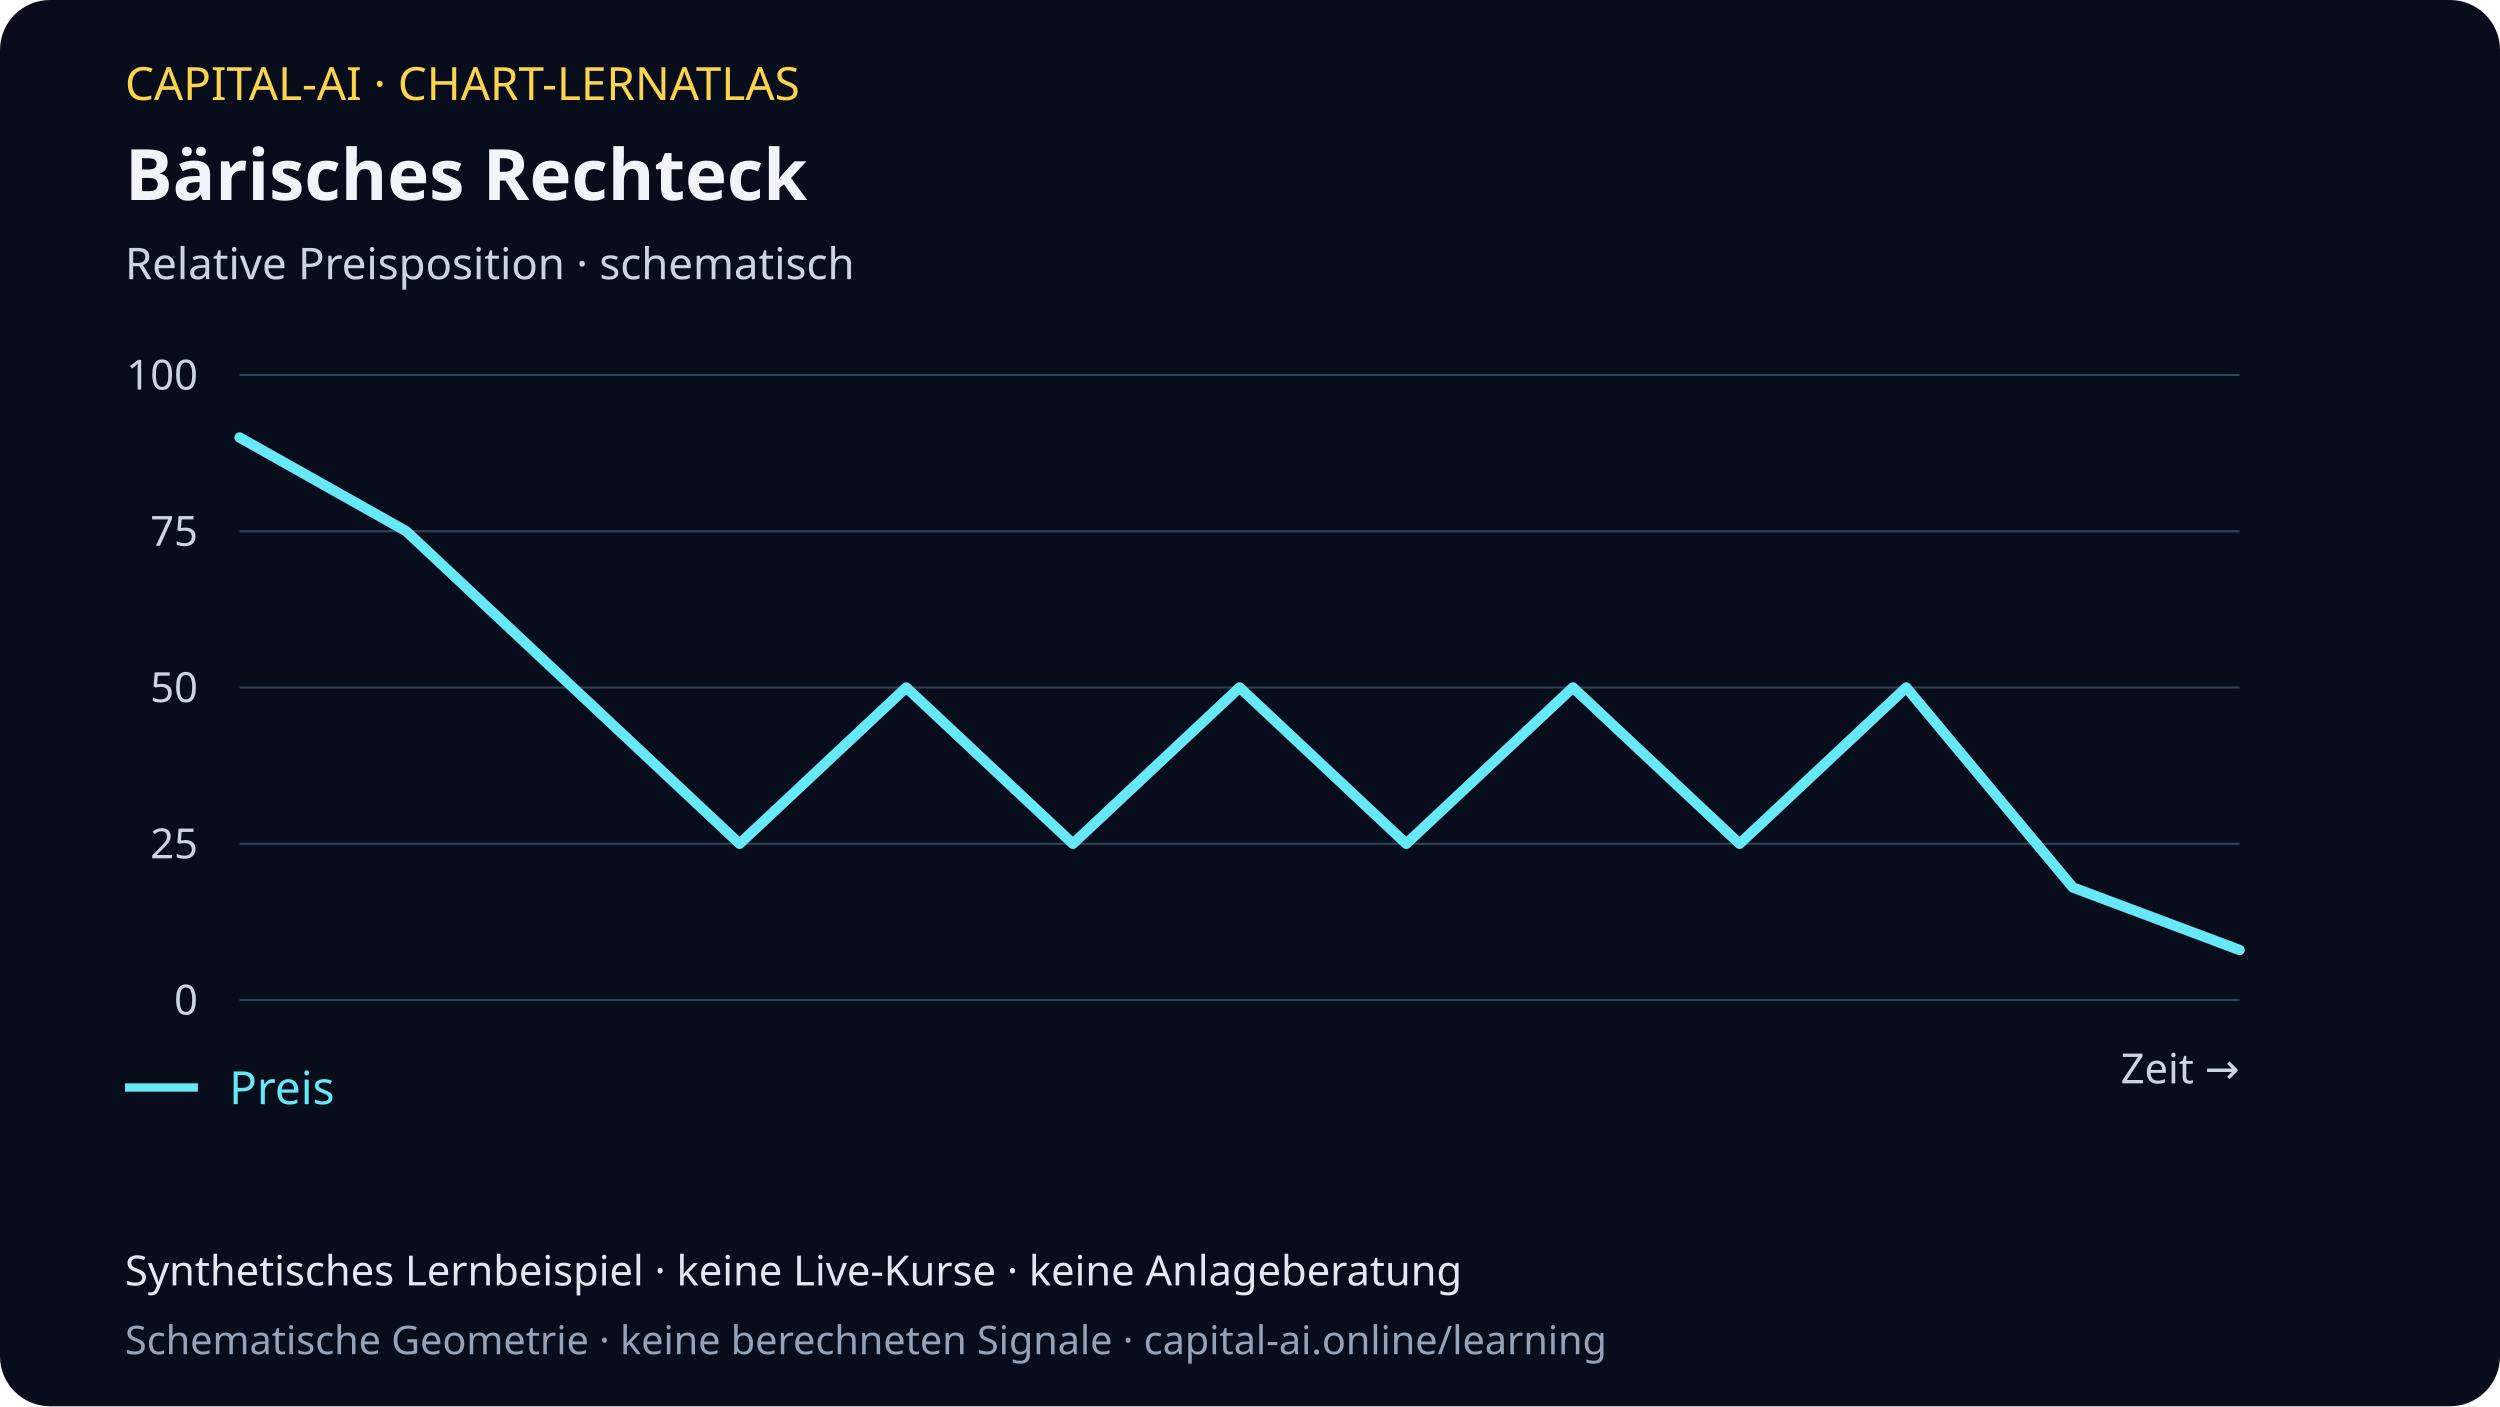
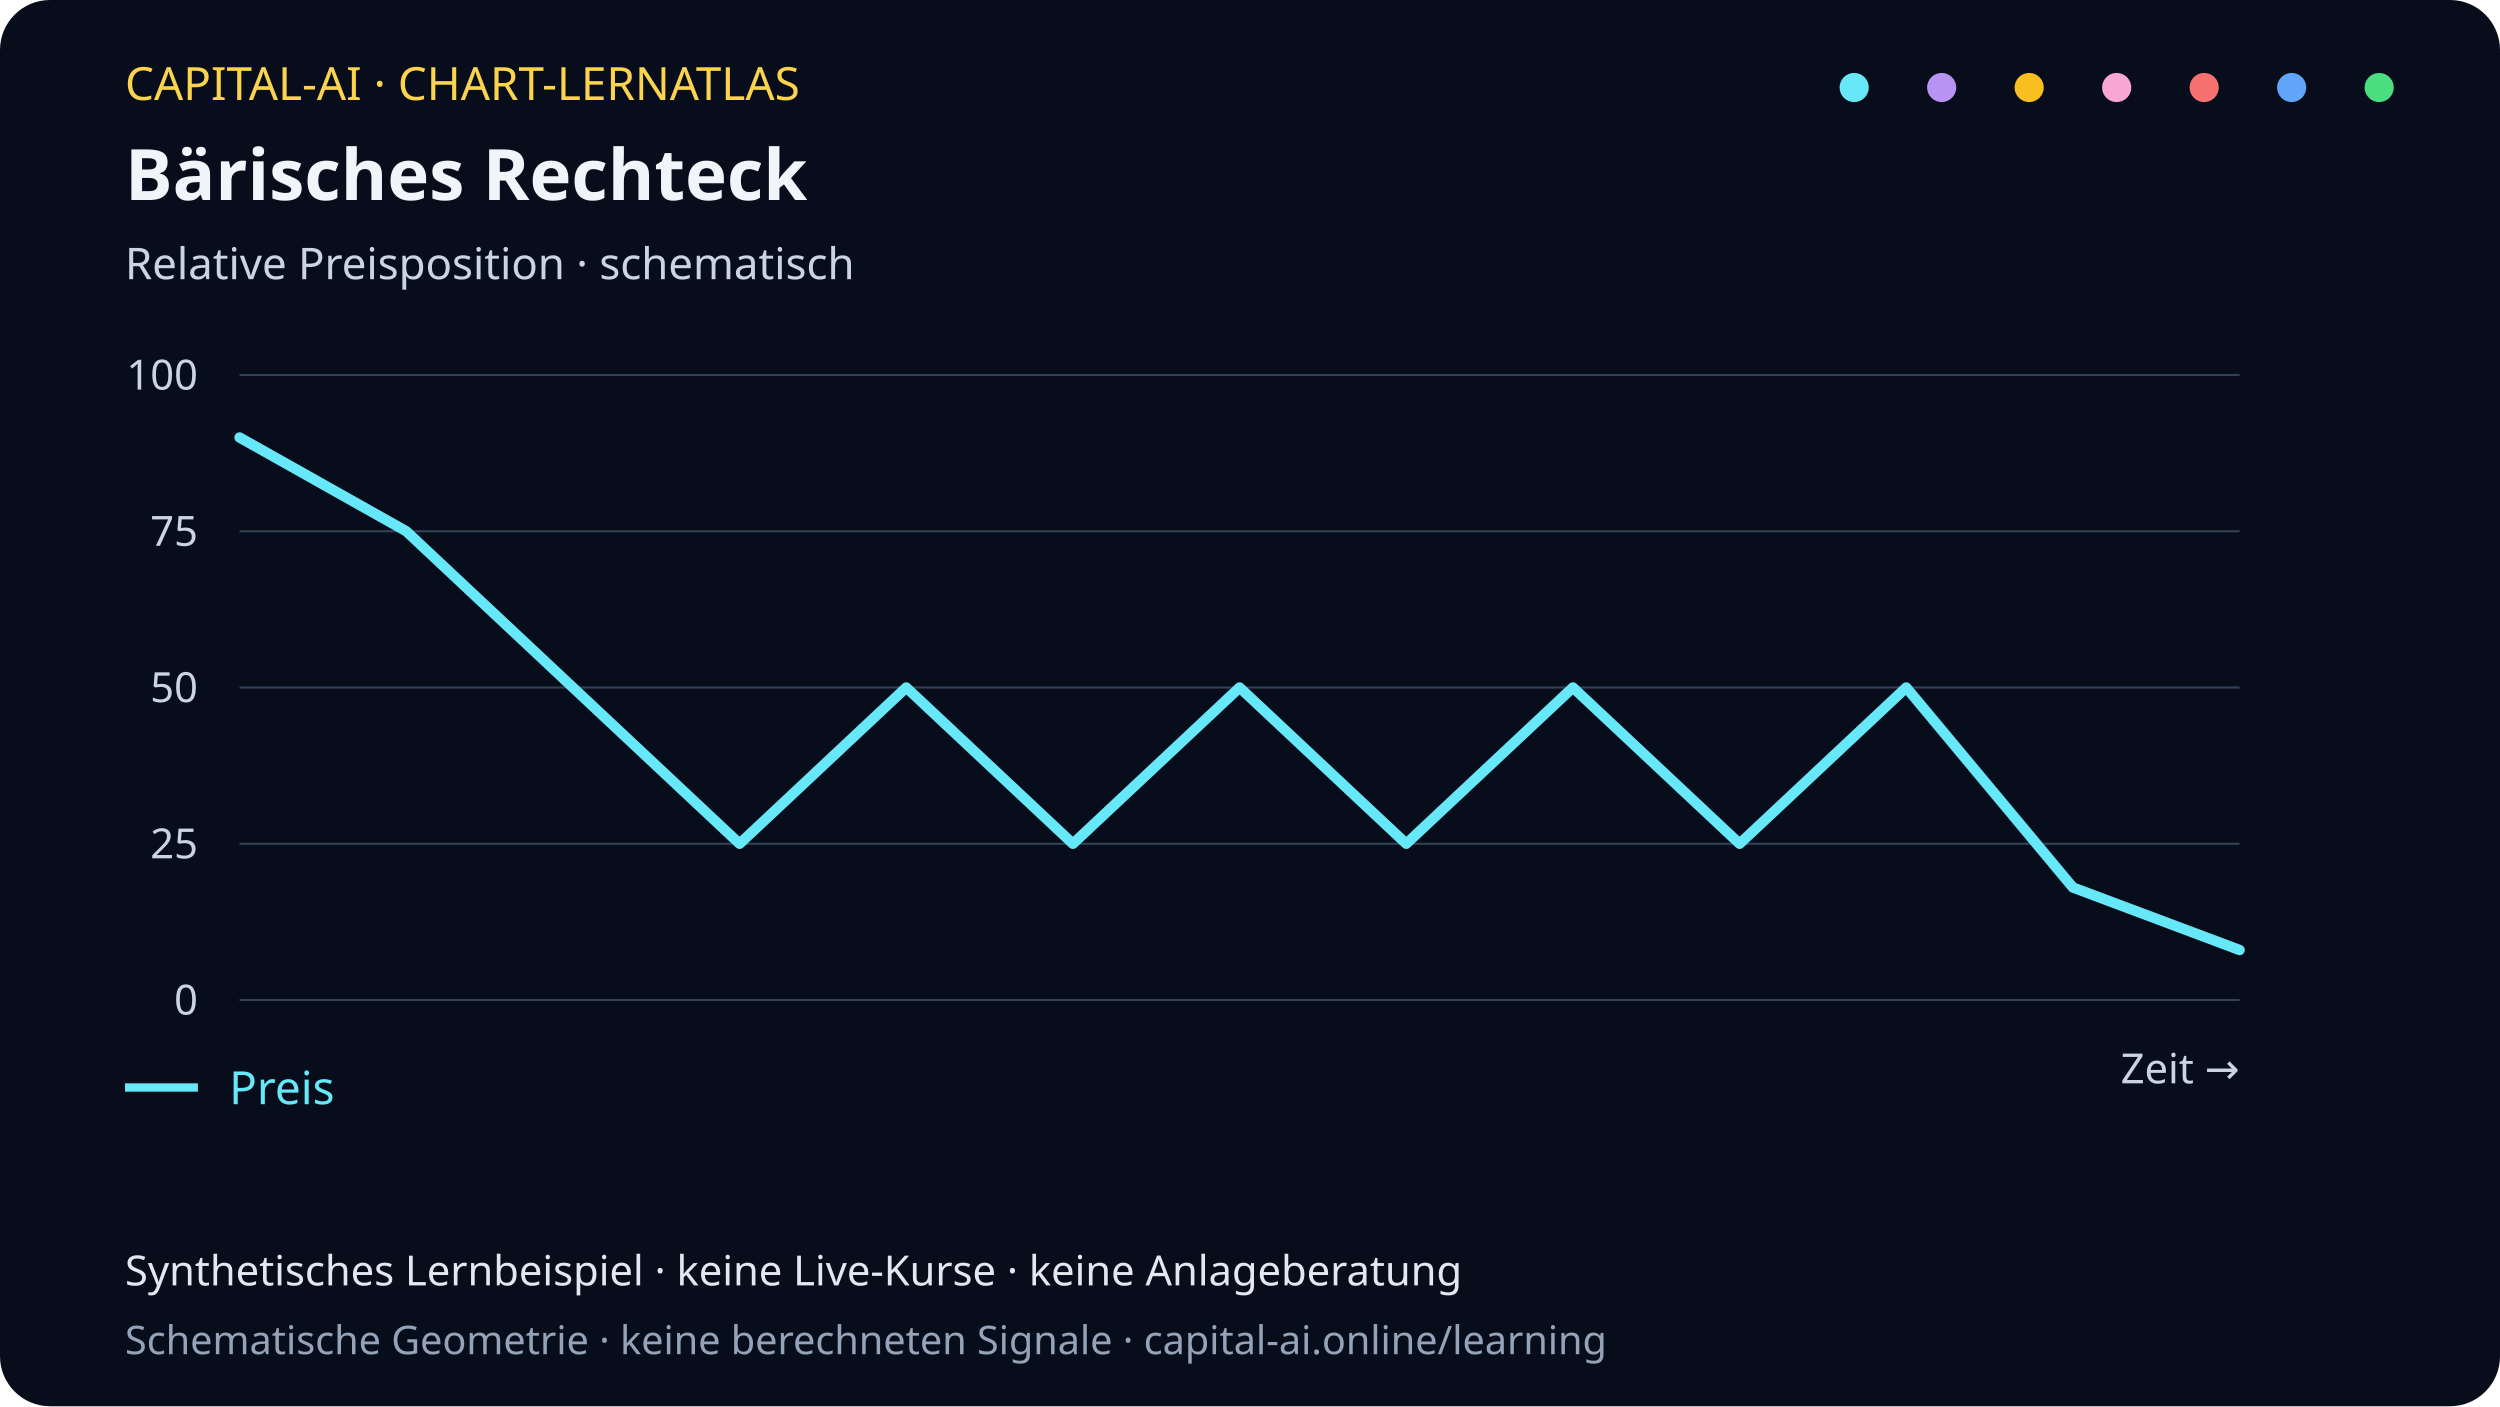
<svg xmlns="http://www.w3.org/2000/svg" viewBox="0 0 1200 675" role="img" aria-label="Bärisches Rechteck. Nach einem Rückgang folgt eine seitwärts verlaufende Handelsspanne. Das Schema vereinfacht Verlauf und Zeitebene. Synthetisches Lernbeispiel · keine Live-Kurse · keine Anlageberatung" class="h-auto w-full rounded-xl">
  <rect width="1200" height="675" rx="24" fill="#080d1c" />
+   <g aria-hidden="true" data-universe-spectrum="CAPITAL_AI_UNIVERSE@1">
+     <circle cx="890" cy="42" r="7" fill="#67E8F9" />
+     <circle cx="932" cy="42" r="7" fill="#B794F4" />
+     <circle cx="974" cy="42" r="7" fill="#F9BF21" />
+     <circle cx="1016" cy="42" r="7" fill="#F9A8D4" />
+     <circle cx="1058" cy="42" r="7" fill="#F87171" />
+     <circle cx="1100" cy="42" r="7" fill="#60A5FA" />
+     <circle cx="1142" cy="42" r="7" fill="#4ADE80" />
+   </g>
  <g font-family="system-ui, sans-serif">
    <text x="60" y="48" fill="#fcd34d" font-size="22">CAPITAL-AI · CHART-LERNATLAS</text>
    <text x="60" y="96" fill="#f1f5f9" font-size="34" font-weight="700">Bärisches Rechteck</text>
    <text x="60" y="134" fill="#cbd5e1" font-size="21">Relative Preisposition · schematisch</text>
    <g>
      <line x1="115" x2="1075" y1="480" y2="480" stroke="#334155" />
      <text x="95" y="487" text-anchor="end" fill="#cbd5e1" font-size="20">0</text>
    </g>
    <g>
      <line x1="115" x2="1075" y1="405" y2="405" stroke="#334155" />
      <text x="95" y="412" text-anchor="end" fill="#cbd5e1" font-size="20">25</text>
    </g>
    <g>
      <line x1="115" x2="1075" y1="330" y2="330" stroke="#334155" />
      <text x="95" y="337" text-anchor="end" fill="#cbd5e1" font-size="20">50</text>
    </g>
    <g>
      <line x1="115" x2="1075" y1="255" y2="255" stroke="#334155" />
      <text x="95" y="262" text-anchor="end" fill="#cbd5e1" font-size="20">75</text>
    </g>
    <g>
      <line x1="115" x2="1075" y1="180" y2="180" stroke="#334155" />
      <text x="95" y="187" text-anchor="end" fill="#cbd5e1" font-size="20">100</text>
    </g>
    <g>
      <polyline points="115,210 195,255 275,330 355,405 435,330 515,405 595,330 675,405 755,330 835,405 915,330 995,426 1075,456" fill="none" stroke="#67e8f9" stroke-width="5" stroke-linejoin="round" stroke-linecap="round" />
      <line x1="60" x2="95" y1="522" y2="522" stroke="#67e8f9" stroke-width="4" />
      <text x="110" y="530" fill="#67e8f9" font-size="22">Preis</text>
    </g>
    <text x="1075" y="520" text-anchor="end" fill="#cbd5e1" font-size="20">Zeit →</text>
    <text x="60" y="617" fill="#e2e8f0" font-size="20">Synthetisches Lernbeispiel · keine Live-Kurse · keine Anlageberatung</text>
    <text x="60" y="650" fill="#94a3b8" font-size="19">Schematische Geometrie · keine berechneten Signale · capital-ai.online/learning</text>
  </g>
</svg>
